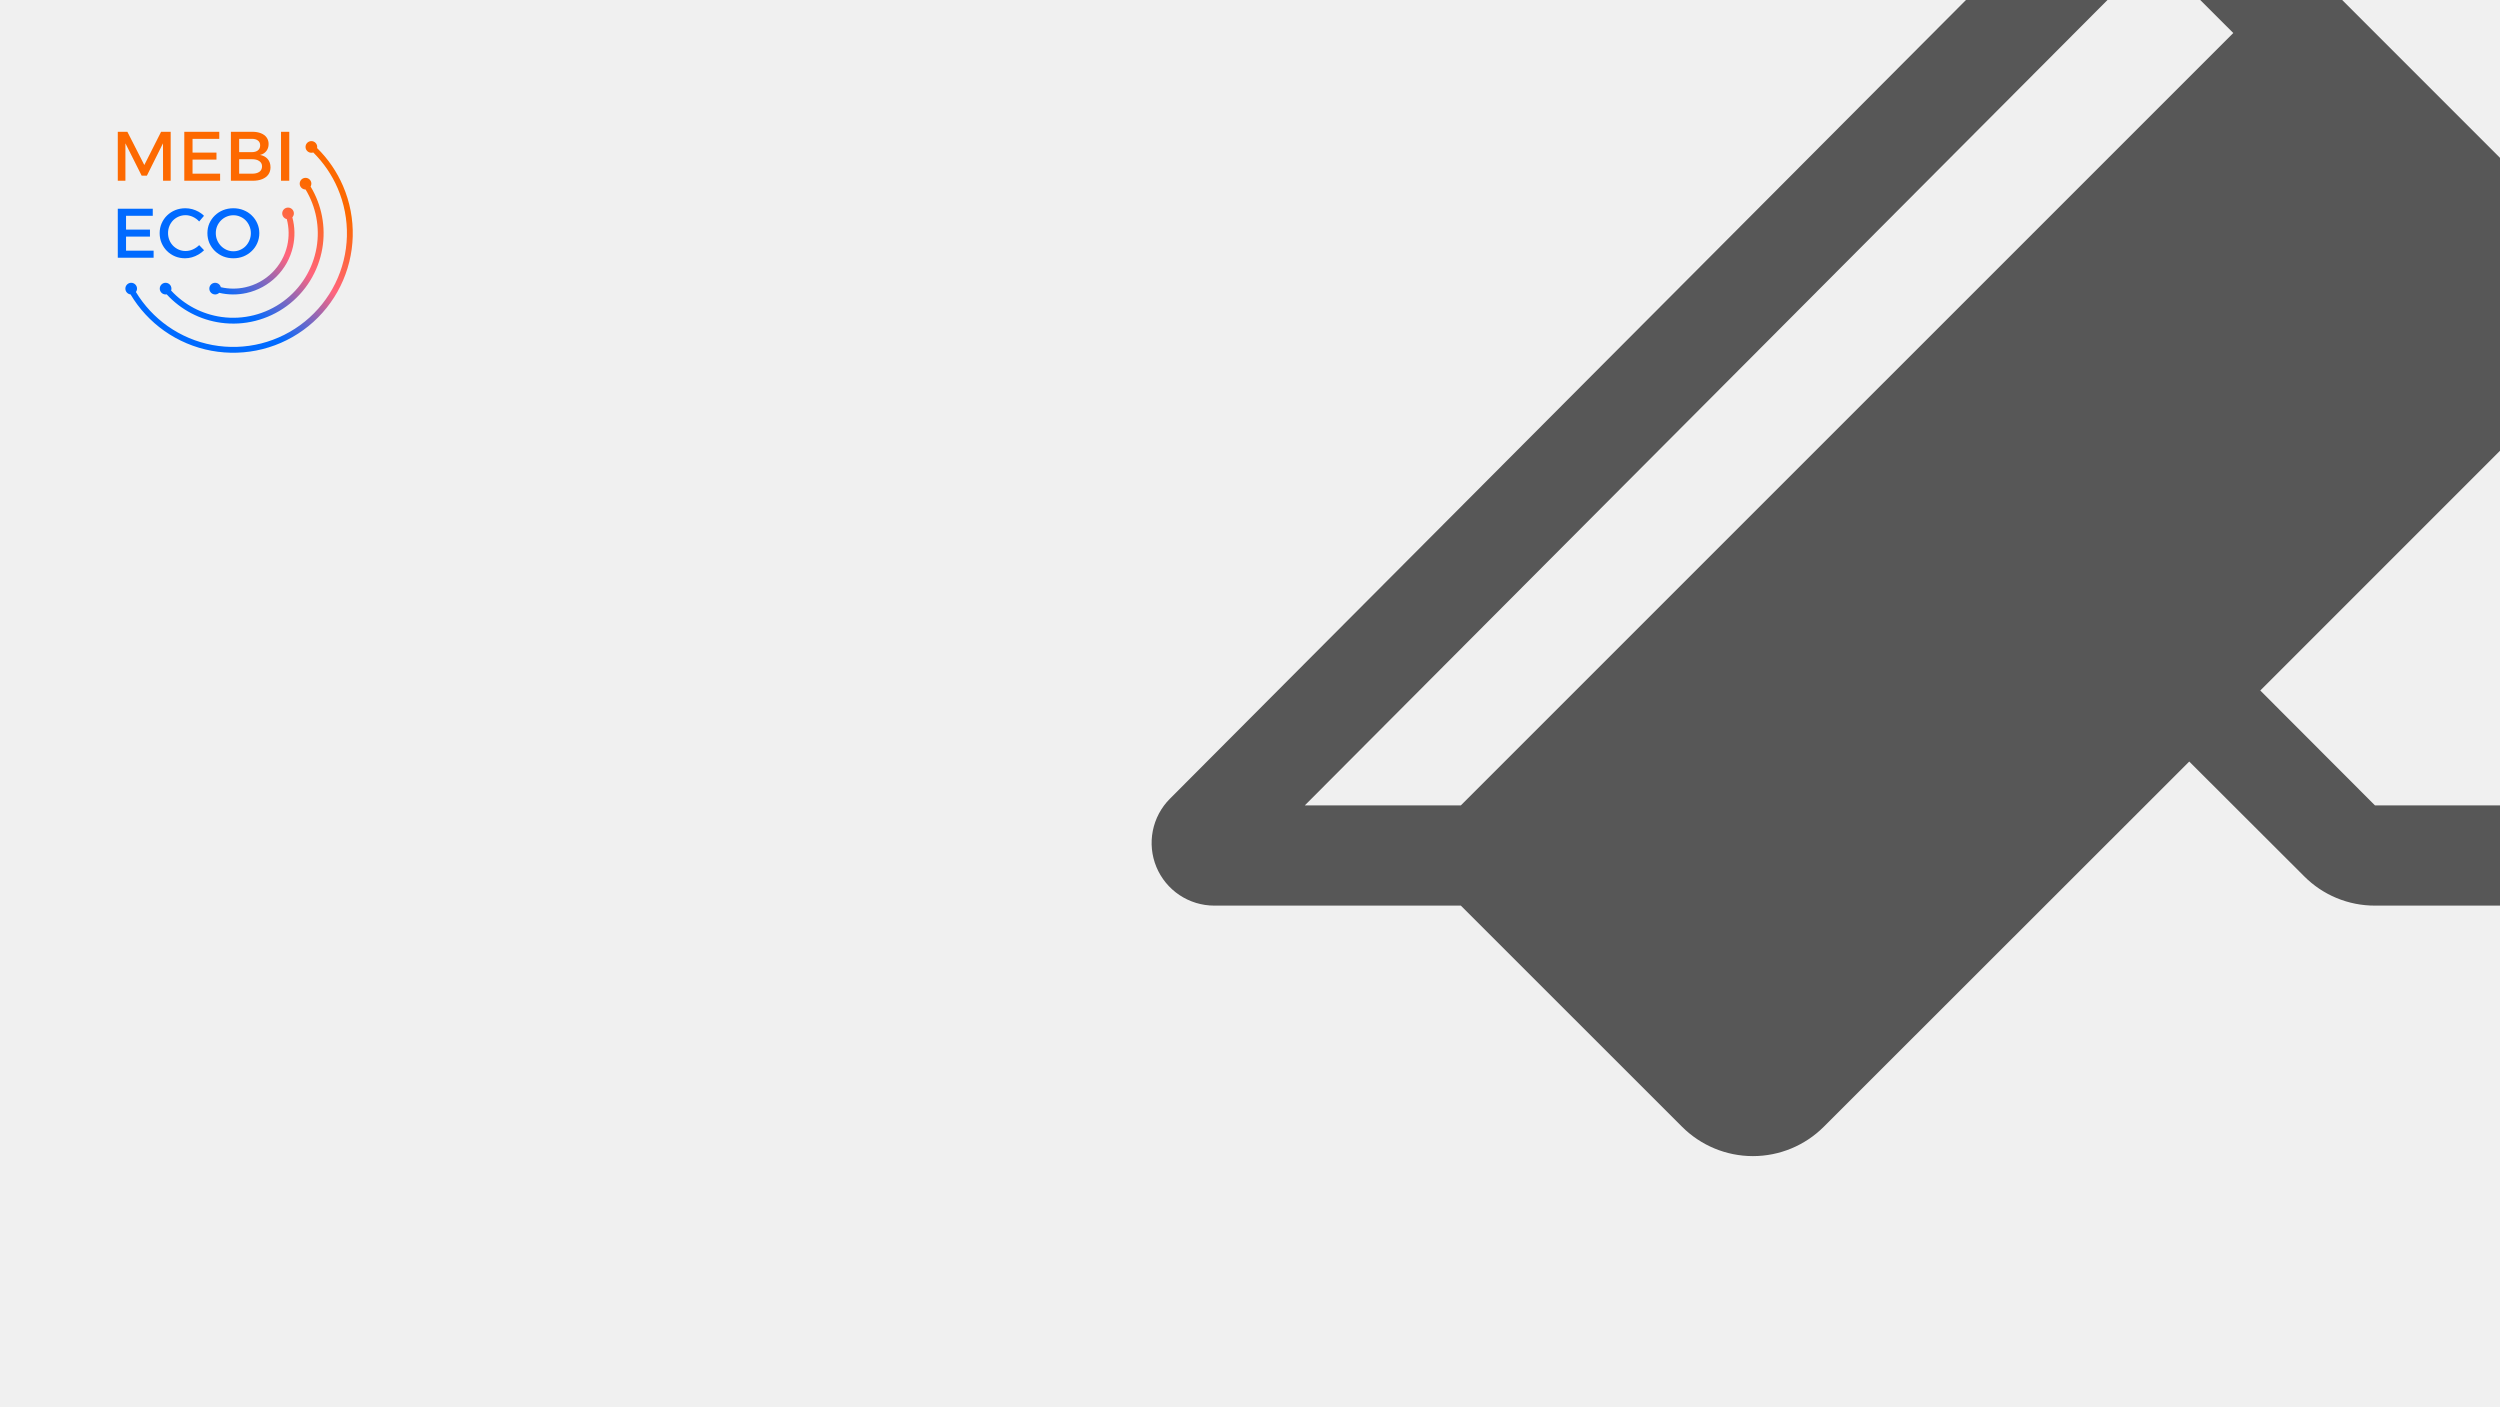
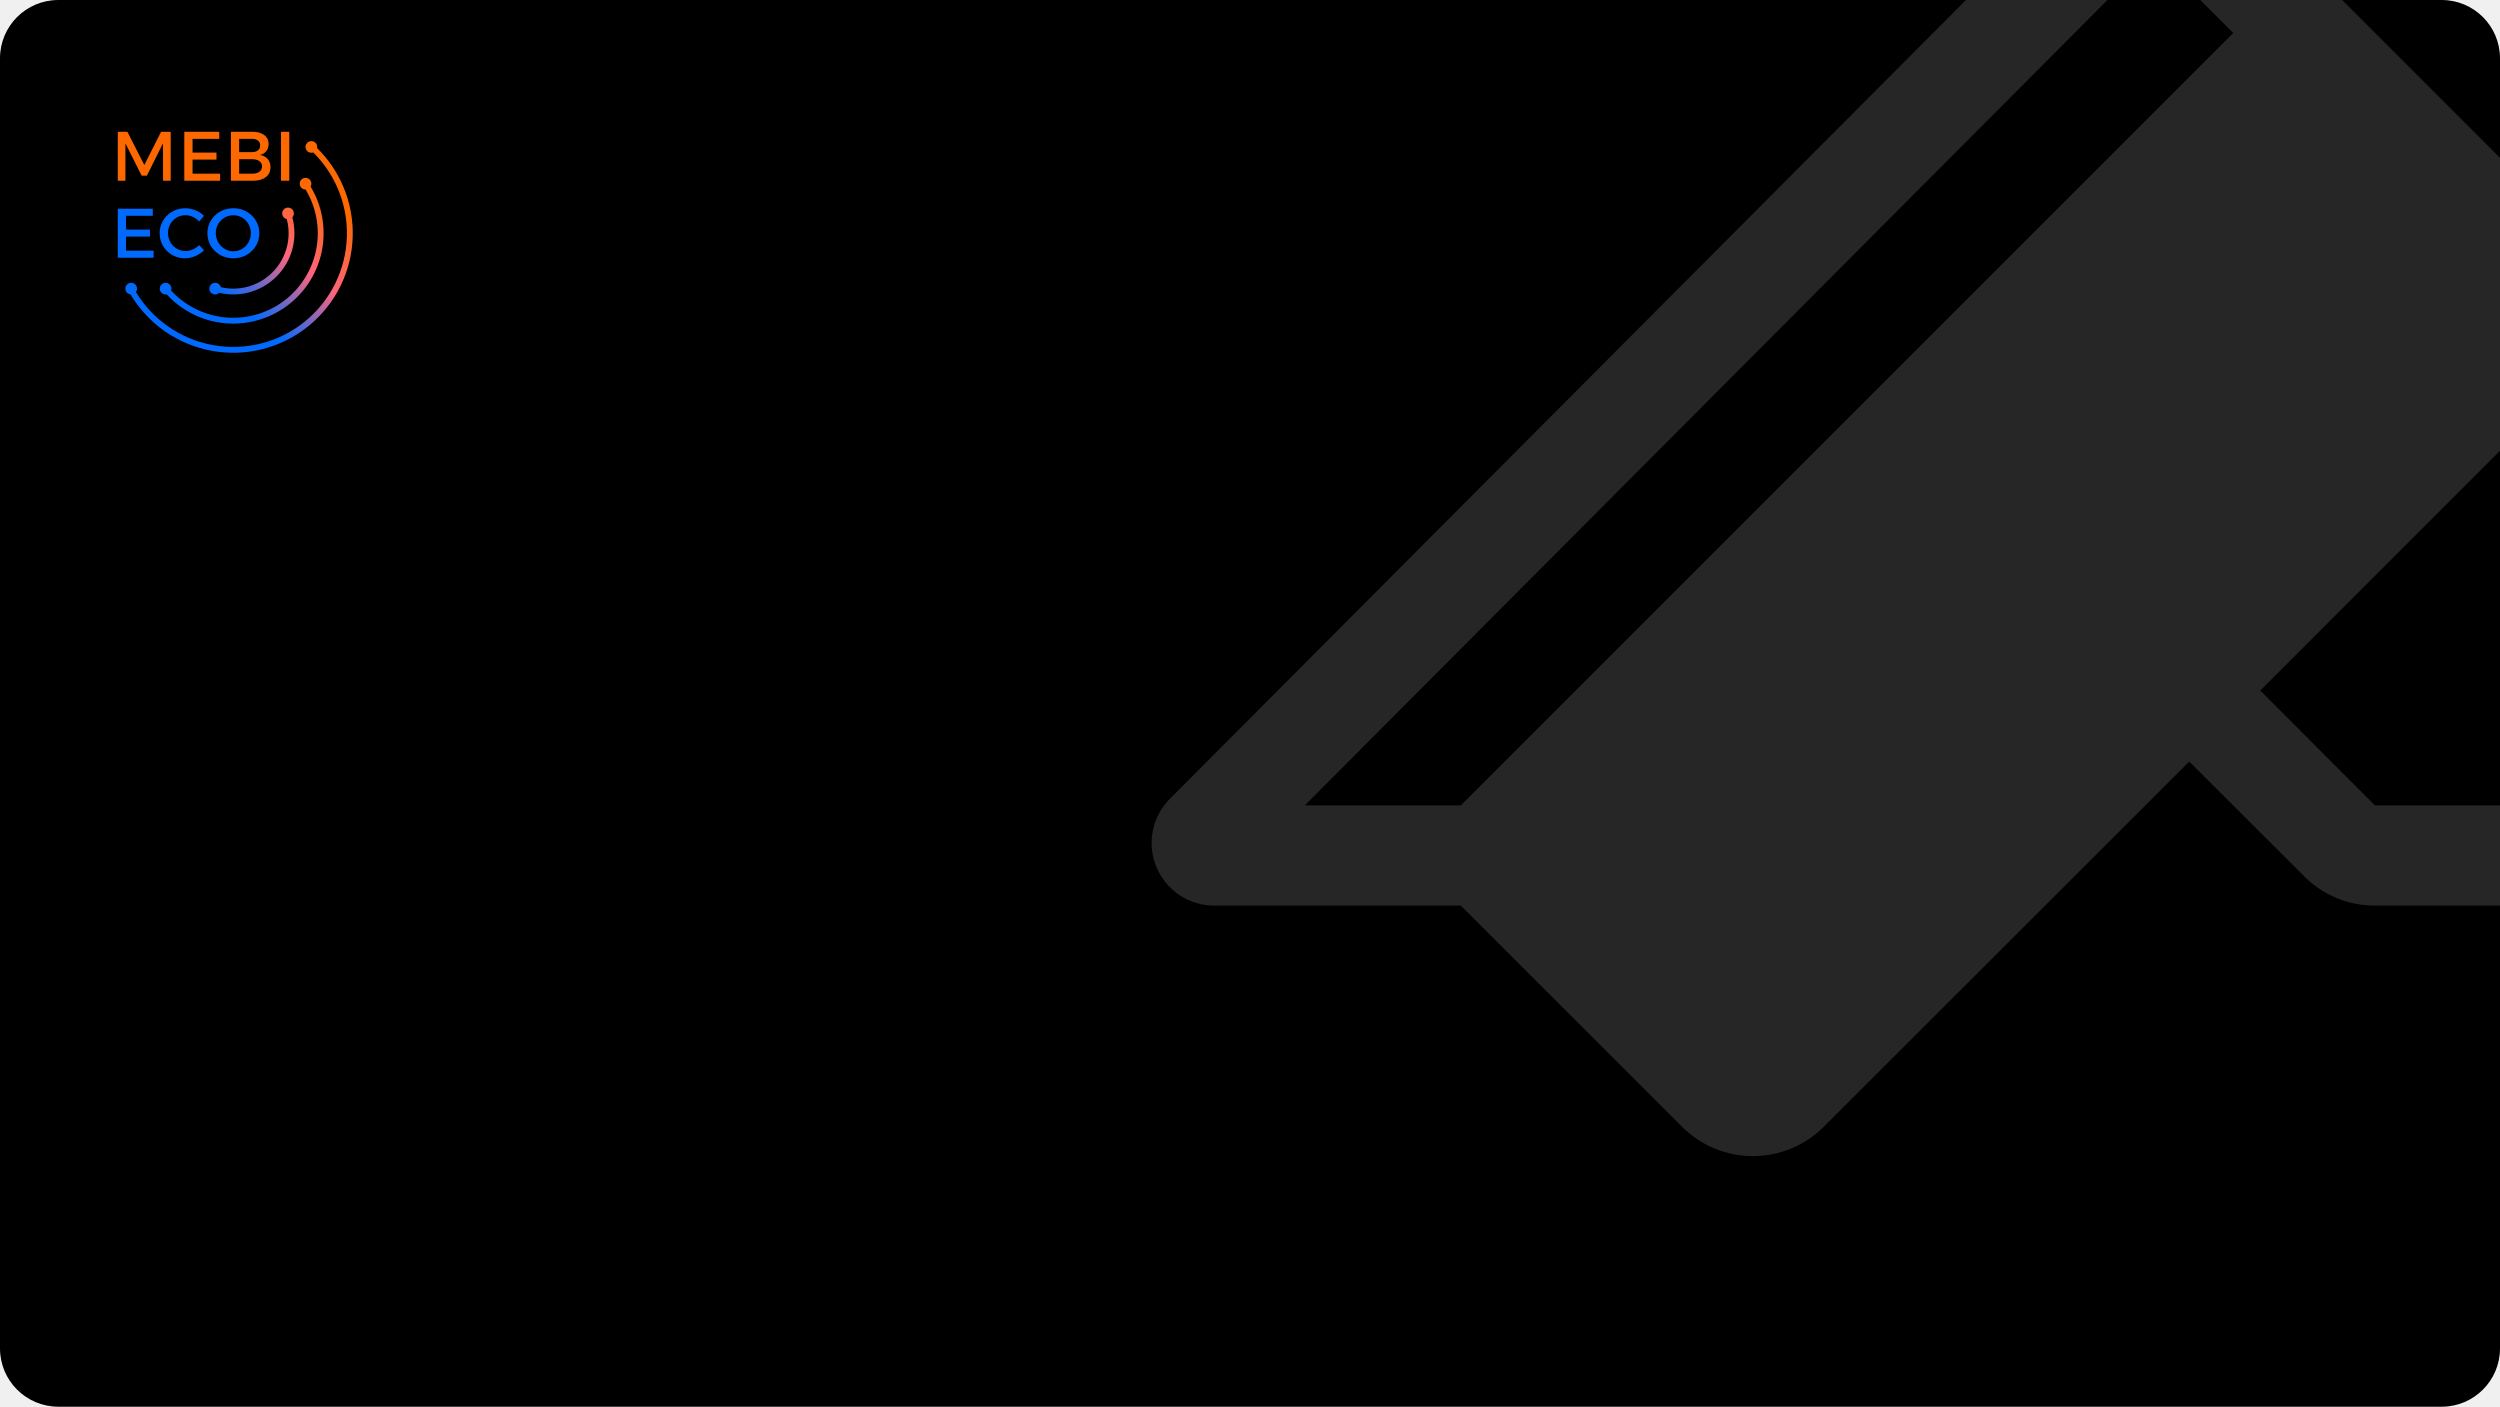
<svg xmlns="http://www.w3.org/2000/svg" width="343" height="193" viewBox="0 0 343 193" fill="none">
  <g clip-path="url(#clip0_3078_35165)">
-     <path d="M32.018 28.572C32.517 28.572 32.981 28.659 33.41 28.831C33.845 29.004 34.222 29.247 34.542 29.561C34.869 29.875 35.122 30.239 35.301 30.655C35.486 31.065 35.579 31.51 35.579 31.99C35.579 32.47 35.486 32.921 35.301 33.343C35.122 33.76 34.869 34.124 34.542 34.438C34.222 34.752 33.845 34.998 33.41 35.177C32.981 35.35 32.517 35.436 32.018 35.436C31.518 35.436 31.051 35.35 30.616 35.177C30.187 34.998 29.81 34.752 29.483 34.438C29.163 34.124 28.91 33.76 28.725 33.343C28.546 32.921 28.456 32.47 28.456 31.99C28.456 31.51 28.546 31.062 28.725 30.646C28.91 30.23 29.163 29.868 29.483 29.561C29.81 29.247 30.187 29.004 30.616 28.831C31.051 28.659 31.518 28.572 32.018 28.572ZM32.027 29.532C31.695 29.532 31.381 29.596 31.087 29.724C30.799 29.846 30.543 30.019 30.319 30.243C30.095 30.467 29.919 30.729 29.791 31.03C29.669 31.324 29.608 31.644 29.608 31.99C29.608 32.336 29.672 32.659 29.8 32.959C29.928 33.26 30.104 33.526 30.328 33.756C30.552 33.98 30.808 34.156 31.096 34.284C31.39 34.412 31.701 34.476 32.027 34.476C32.354 34.476 32.661 34.412 32.949 34.284C33.243 34.156 33.499 33.98 33.717 33.756C33.934 33.526 34.104 33.26 34.226 32.959C34.354 32.659 34.418 32.336 34.418 31.99C34.418 31.644 34.354 31.324 34.226 31.03C34.104 30.729 33.934 30.467 33.717 30.243C33.499 30.019 33.243 29.846 32.949 29.724C32.661 29.596 32.354 29.532 32.027 29.532Z" fill="#006AFF" />
-     <path d="M27.327 30.387C27.084 30.118 26.796 29.907 26.463 29.753C26.131 29.599 25.794 29.523 25.455 29.523C25.122 29.523 24.809 29.587 24.515 29.715C24.227 29.836 23.971 30.009 23.747 30.233C23.529 30.457 23.359 30.72 23.238 31.02C23.116 31.315 23.055 31.635 23.055 31.98C23.055 32.319 23.116 32.639 23.238 32.94C23.359 33.235 23.529 33.494 23.747 33.718C23.971 33.942 24.227 34.118 24.515 34.246C24.809 34.374 25.122 34.438 25.455 34.438C25.794 34.438 26.127 34.367 26.454 34.227C26.78 34.08 27.071 33.881 27.327 33.632L27.999 34.332C27.775 34.556 27.519 34.752 27.231 34.918C26.95 35.084 26.652 35.212 26.338 35.302C26.031 35.392 25.718 35.436 25.398 35.436C24.905 35.436 24.447 35.35 24.025 35.177C23.602 34.998 23.231 34.752 22.911 34.438C22.598 34.124 22.351 33.76 22.172 33.343C21.993 32.921 21.903 32.47 21.903 31.99C21.903 31.51 21.993 31.065 22.172 30.655C22.351 30.239 22.601 29.875 22.921 29.561C23.247 29.247 23.622 29.004 24.044 28.831C24.473 28.659 24.937 28.572 25.436 28.572C25.756 28.572 26.07 28.614 26.377 28.697C26.684 28.78 26.975 28.899 27.25 29.052C27.526 29.206 27.772 29.392 27.99 29.609L27.327 30.387Z" fill="#006AFF" />
-     <path d="M16.16 28.641H20.96V29.61H17.293V31.501H20.576V32.461H17.293V34.391H21.075V35.361H16.16V28.641Z" fill="#006AFF" />
+     <rect width="343" height="193" rx="8" fill="currentColor" />
+     <path d="M32.019 28.573C32.518 28.573 32.982 28.66 33.411 28.832C33.846 29.005 34.223 29.248 34.543 29.562C34.87 29.876 35.123 30.24 35.302 30.656C35.487 31.066 35.58 31.511 35.58 31.991C35.58 32.471 35.487 32.922 35.302 33.344C35.123 33.76 34.87 34.125 34.543 34.439C34.223 34.752 33.846 34.999 33.411 35.178C32.982 35.351 32.518 35.437 32.019 35.437C31.519 35.437 31.052 35.351 30.617 35.178C30.188 34.999 29.811 34.752 29.484 34.439C29.164 34.125 28.911 33.76 28.726 33.344C28.547 32.922 28.457 32.471 28.457 31.991C28.457 31.511 28.547 31.063 28.726 30.647C28.911 30.231 29.164 29.869 29.484 29.562C29.811 29.248 30.188 29.005 30.617 28.832C31.052 28.66 31.519 28.573 32.019 28.573ZM32.028 29.533C31.695 29.533 31.382 29.597 31.087 29.725C30.799 29.847 30.543 30.02 30.319 30.244C30.095 30.468 29.919 30.73 29.791 31.031C29.67 31.325 29.609 31.645 29.609 31.991C29.609 32.336 29.673 32.66 29.801 32.96C29.929 33.261 30.105 33.527 30.329 33.757C30.553 33.981 30.809 34.157 31.097 34.285C31.391 34.413 31.702 34.477 32.028 34.477C32.355 34.477 32.662 34.413 32.95 34.285C33.244 34.157 33.5 33.981 33.718 33.757C33.935 33.527 34.105 33.261 34.227 32.96C34.355 32.66 34.419 32.336 34.419 31.991C34.419 31.645 34.355 31.325 34.227 31.031C34.105 30.73 33.935 30.468 33.718 30.244C33.5 30.02 33.244 29.847 32.95 29.725C32.662 29.597 32.355 29.533 32.028 29.533Z" fill="#006AFF" />
+     <path d="M27.326 30.388C27.083 30.119 26.795 29.908 26.462 29.754C26.13 29.6 25.794 29.524 25.454 29.524C25.122 29.524 24.808 29.588 24.514 29.716C24.226 29.837 23.97 30.01 23.745 30.234C23.528 30.458 23.358 30.72 23.237 31.021C23.115 31.316 23.054 31.636 23.054 31.981C23.054 32.32 23.115 32.64 23.237 32.941C23.358 33.236 23.528 33.495 23.745 33.719C23.97 33.943 24.226 34.119 24.514 34.247C24.808 34.375 25.122 34.439 25.454 34.439C25.794 34.439 26.126 34.368 26.453 34.228C26.779 34.08 27.07 33.882 27.326 33.632L27.998 34.333C27.774 34.557 27.518 34.752 27.23 34.919C26.949 35.085 26.651 35.213 26.337 35.303C26.03 35.392 25.717 35.437 25.397 35.437C24.904 35.437 24.446 35.351 24.024 35.178C23.602 34.999 23.23 34.752 22.91 34.439C22.597 34.125 22.35 33.76 22.171 33.344C21.992 32.922 21.902 32.471 21.902 31.991C21.902 31.511 21.992 31.066 22.171 30.656C22.35 30.24 22.6 29.876 22.92 29.562C23.246 29.248 23.621 29.005 24.043 28.832C24.472 28.66 24.936 28.573 25.435 28.573C25.755 28.573 26.069 28.615 26.376 28.698C26.683 28.781 26.974 28.9 27.25 29.053C27.525 29.207 27.771 29.392 27.989 29.61L27.326 30.388Z" fill="#006AFF" />
+     <path d="M16.16 28.64H20.96V29.609H17.293V31.5H20.576V32.46H17.293V34.39H21.075V35.36H16.16V28.64Z" fill="#006AFF" />
    <path d="M38.555 18.08H39.688V24.8H38.555V18.08Z" fill="#FD6900" />
    <path d="M34.598 18.08C35.065 18.08 35.465 18.147 35.798 18.282C36.137 18.416 36.397 18.608 36.576 18.858C36.761 19.107 36.854 19.408 36.854 19.76C36.854 20.138 36.748 20.461 36.537 20.73C36.326 20.998 36.038 21.174 35.673 21.258C36.121 21.334 36.473 21.523 36.729 21.824C36.985 22.125 37.113 22.503 37.113 22.957C37.113 23.341 37.014 23.671 36.816 23.946C36.617 24.221 36.336 24.432 35.971 24.579C35.606 24.727 35.171 24.8 34.665 24.8H31.68V18.08H34.598ZM34.541 20.874C34.899 20.874 35.181 20.794 35.385 20.634C35.59 20.467 35.693 20.237 35.693 19.942C35.693 19.654 35.59 19.434 35.385 19.28C35.181 19.12 34.899 19.043 34.541 19.05H32.812V20.874H34.541ZM34.541 23.831C34.982 23.837 35.328 23.754 35.577 23.581C35.827 23.402 35.952 23.149 35.952 22.823C35.952 22.515 35.827 22.275 35.577 22.102C35.328 21.923 34.982 21.837 34.541 21.843H32.812V23.831H34.541Z" fill="#FD6900" />
-     <path d="M25.284 18.08H30.084V19.05H26.417V20.941H29.7V21.901H26.417V23.831H30.199V24.8H25.284V18.08Z" fill="#FD6900" />
+     <path d="M25.285 18.08H30.085V19.05H26.418V20.941H29.701V21.901H26.418V23.831H30.2V24.8H25.285V18.08Z" fill="#FD6900" />
    <path d="M16.16 18.08H17.475L19.799 22.64L22.103 18.08H23.418V24.8H22.371L22.362 19.664L20.154 24.099H19.434L17.207 19.664V24.8H16.16V18.08Z" fill="#FD6900" />
-     <path fill-rule="evenodd" clip-rule="evenodd" d="M42.72 19.359C43.162 19.359 43.52 19.717 43.52 20.159C43.52 20.212 43.515 20.264 43.505 20.314C45.017 21.802 46.229 23.571 47.068 25.525C48.004 27.703 48.457 30.059 48.395 32.429C48.332 34.798 47.757 37.127 46.709 39.253C45.66 41.379 44.163 43.252 42.321 44.744C40.479 46.236 38.335 47.311 36.037 47.895C33.739 48.478 31.343 48.556 29.012 48.124C26.681 47.692 24.471 46.76 22.535 45.392C20.661 44.067 19.087 42.364 17.913 40.395C17.512 40.351 17.2 40.011 17.2 39.599C17.2 39.157 17.558 38.799 18 38.799C18.442 38.799 18.8 39.157 18.8 39.599C18.8 39.773 18.743 39.933 18.648 40.065C19.76 41.904 21.239 43.496 22.996 44.738C24.838 46.04 26.94 46.927 29.157 47.338C31.374 47.749 33.654 47.674 35.84 47.119C38.026 46.564 40.065 45.541 41.817 44.122C43.57 42.703 44.994 40.921 45.991 38.898C46.989 36.876 47.536 34.661 47.595 32.407C47.654 30.153 47.223 27.913 46.333 25.841C45.541 23.996 44.4 22.325 42.977 20.916C42.896 20.943 42.81 20.959 42.72 20.959C42.278 20.959 41.92 20.601 41.92 20.159C41.92 19.717 42.278 19.36 42.72 19.359ZM41.92 24.399C42.362 24.399 42.72 24.757 42.72 25.199C42.72 25.343 42.681 25.478 42.614 25.595C44.147 28.135 44.725 31.148 44.223 34.088C43.68 37.263 41.923 40.102 39.323 42.005C36.724 43.907 33.486 44.724 30.296 44.281C27.433 43.884 24.812 42.499 22.87 40.385C22.822 40.394 22.771 40.399 22.72 40.399C22.278 40.399 21.92 40.04 21.92 39.599C21.92 39.157 22.278 38.799 22.72 38.799C23.161 38.799 23.519 39.157 23.52 39.599C23.52 39.691 23.504 39.78 23.476 39.862C25.29 41.829 27.735 43.119 30.405 43.489C33.39 43.903 36.419 43.139 38.851 41.359C41.282 39.58 42.927 36.923 43.435 33.953C43.905 31.199 43.363 28.377 41.925 25.999C41.923 25.999 41.922 25.999 41.92 25.999C41.478 25.999 41.12 25.641 41.12 25.199C41.12 24.757 41.478 24.399 41.92 24.399ZM39.52 28.48C39.961 28.48 40.32 28.837 40.32 29.279C40.32 29.487 40.239 29.674 40.109 29.816C40.464 31.135 40.495 32.523 40.191 33.86C39.838 35.414 39.05 36.836 37.919 37.959C36.788 39.082 35.361 39.861 33.804 40.203C32.57 40.474 31.296 40.462 30.075 40.175C29.931 40.314 29.735 40.399 29.52 40.399C29.078 40.399 28.72 40.04 28.72 39.599C28.72 39.157 29.078 38.799 29.52 38.799C29.894 38.799 30.209 39.057 30.296 39.404C31.389 39.656 32.529 39.664 33.632 39.422C35.04 39.112 36.332 38.408 37.355 37.392C38.379 36.375 39.092 35.089 39.411 33.683C39.683 32.485 39.658 31.242 39.347 30.061C38.988 29.981 38.72 29.662 38.72 29.279C38.72 28.838 39.078 28.48 39.52 28.48Z" fill="url(#paint0_linear_3078_35165)" />
-     <g opacity="0.64">
-       <path d="M371.125 89.875C369.302 89.875 367.553 90.599 366.264 91.888C364.974 93.178 364.25 94.927 364.25 96.75V110.5H325.845L310.11 94.739L353.37 51.469C355.947 48.891 357.395 45.395 357.395 41.75C357.395 38.105 355.947 34.609 353.37 32.03L320.989 -0.359L305.22 -16.095C303.943 -17.372 302.427 -18.385 300.758 -19.076C299.09 -19.767 297.302 -20.123 295.496 -20.123C293.69 -20.123 291.902 -19.767 290.233 -19.076C288.565 -18.385 287.049 -17.372 285.772 -16.095L160.51 109.589C159.31 110.792 158.495 112.323 158.165 113.989C157.836 115.655 158.007 117.382 158.658 118.95C159.309 120.519 160.411 121.859 161.823 122.803C163.235 123.746 164.896 124.25 166.594 124.25H200.427L230.781 154.594C233.359 157.171 236.855 158.619 240.5 158.619C244.145 158.619 247.641 157.171 250.22 154.594L300.364 104.484L316.125 120.219C317.397 121.502 318.912 122.518 320.58 123.21C322.249 123.902 324.038 124.256 325.845 124.25H364.25V138C364.25 139.823 364.974 141.572 366.264 142.861C367.553 144.151 369.302 144.875 371.125 144.875C372.948 144.875 374.697 144.151 375.986 142.861C377.276 141.572 378 139.823 378 138V96.75C378 94.927 377.276 93.178 375.986 91.888C374.697 90.599 372.948 89.875 371.125 89.875ZM295.5 -6.375L306.406 4.53L200.427 110.5H179.02L295.5 -6.375Z" fill="currentColor" />
+     <path fill-rule="evenodd" clip-rule="evenodd" d="M42.719 19.36C43.161 19.36 43.519 19.718 43.519 20.16C43.519 20.213 43.514 20.265 43.504 20.314C45.016 21.803 46.228 23.572 47.067 25.526C48.003 27.704 48.456 30.06 48.394 32.43C48.331 34.799 47.757 37.128 46.708 39.254C45.66 41.38 44.163 43.253 42.32 44.745C40.478 46.237 38.334 47.312 36.036 47.895C33.739 48.479 31.342 48.557 29.011 48.125C26.68 47.693 24.47 46.761 22.534 45.393C20.66 44.068 19.086 42.365 17.912 40.395C17.511 40.352 17.199 40.012 17.199 39.6C17.199 39.158 17.557 38.8 17.999 38.8C18.441 38.8 18.799 39.158 18.799 39.6C18.799 39.774 18.742 39.934 18.648 40.065C19.759 41.905 21.238 43.497 22.995 44.739C24.837 46.041 26.939 46.928 29.156 47.339C31.373 47.75 33.653 47.675 35.839 47.12C38.025 46.565 40.064 45.542 41.816 44.123C43.569 42.704 44.993 40.922 45.99 38.899C46.987 36.877 47.535 34.662 47.594 32.408C47.653 30.154 47.222 27.914 46.332 25.842C45.54 23.997 44.399 22.326 42.976 20.917C42.895 20.944 42.809 20.96 42.719 20.96C42.277 20.96 41.919 20.602 41.919 20.16C41.919 19.718 42.277 19.36 42.719 19.36ZM41.919 24.4C42.361 24.4 42.719 24.758 42.719 25.2C42.719 25.344 42.68 25.479 42.613 25.596C44.146 28.136 44.724 31.149 44.222 34.089C43.679 37.264 41.922 40.103 39.322 42.006C36.723 43.908 33.486 44.725 30.295 44.282C27.432 43.885 24.811 42.5 22.869 40.386C22.82 40.395 22.77 40.4 22.719 40.4C22.277 40.4 21.919 40.041 21.919 39.6C21.919 39.158 22.277 38.8 22.719 38.8C23.16 38.8 23.518 39.158 23.519 39.6C23.519 39.692 23.503 39.781 23.475 39.863C25.289 41.83 27.734 43.12 30.404 43.49C33.389 43.904 36.418 43.14 38.85 41.36C41.281 39.581 42.926 36.924 43.434 33.954C43.904 31.2 43.362 28.378 41.924 26C41.922 26 41.92 26 41.919 26C41.477 26 41.119 25.642 41.119 25.2C41.119 24.758 41.477 24.4 41.919 24.4ZM39.519 28.48C39.96 28.48 40.319 28.838 40.319 29.28C40.319 29.488 40.238 29.675 40.108 29.817C40.463 31.136 40.494 32.524 40.19 33.861C39.837 35.416 39.049 36.837 37.918 37.96C36.787 39.083 35.359 39.862 33.803 40.204C32.569 40.475 31.295 40.463 30.074 40.176C29.93 40.315 29.734 40.4 29.519 40.4C29.077 40.4 28.719 40.041 28.719 39.6C28.719 39.158 29.077 38.8 29.519 38.8C29.893 38.8 30.208 39.058 30.295 39.405C31.388 39.657 32.528 39.665 33.631 39.423C35.039 39.113 36.331 38.409 37.355 37.393C38.378 36.376 39.091 35.09 39.41 33.684C39.682 32.486 39.657 31.243 39.346 30.061C38.987 29.982 38.719 29.663 38.719 29.28C38.719 28.839 39.077 28.481 39.519 28.48Z" fill="url(#paint0_linear_3078_35165)" />
+     <g opacity="0.15">
+       <path d="M371.123 89.875C369.3 89.875 367.551 90.599 366.262 91.888C364.973 93.178 364.248 94.927 364.248 96.75V110.5H325.843L310.108 94.739L353.368 51.469C355.945 48.891 357.393 45.395 357.393 41.75C357.393 38.105 355.945 34.609 353.368 32.03L320.987 -0.359L305.218 -16.095C303.941 -17.372 302.425 -18.385 300.757 -19.076C299.088 -19.767 297.3 -20.123 295.494 -20.123C293.688 -20.123 291.9 -19.767 290.231 -19.076C288.563 -18.385 287.047 -17.372 285.77 -16.095L160.508 109.589C159.308 110.792 158.493 112.323 158.163 113.989C157.834 115.655 158.005 117.382 158.656 118.95C159.307 120.519 160.409 121.859 161.821 122.803C163.233 123.746 164.894 124.25 166.592 124.25H200.426L230.779 154.594C233.357 157.171 236.853 158.619 240.498 158.619C244.143 158.619 247.639 157.171 250.218 154.594L300.362 104.484L316.123 120.219C317.395 121.502 318.91 122.518 320.578 123.21C322.247 123.902 324.036 124.256 325.843 124.25H364.248V138C364.248 139.823 364.973 141.572 366.262 142.861C367.551 144.151 369.3 144.875 371.123 144.875C372.947 144.875 374.695 144.151 375.985 142.861C377.274 141.572 377.998 139.823 377.998 138V96.75C377.998 94.927 377.274 93.178 375.985 91.888C374.695 90.599 372.947 89.875 371.123 89.875ZM295.498 -6.375L306.404 4.53L200.426 110.5H179.018L295.498 -6.375Z" fill="white" />
    </g>
  </g>
  <defs>
-     <linearGradient id="paint0_linear_3078_35165" x1="42.184" y1="25.215" x2="30.418" y2="40.291" gradientUnits="userSpaceOnUse">
+     <linearGradient id="paint0_linear_3078_35165" x1="42.183" y1="25.216" x2="30.417" y2="40.291" gradientUnits="userSpaceOnUse">
      <stop stop-color="#FD6900" />
      <stop offset="0.5" stop-color="#FF647E" />
      <stop offset="1" stop-color="#006AFF" />
    </linearGradient>
    <clipPath id="clip0_3078_35165">
      <rect width="343" height="193" rx="8" fill="white" />
    </clipPath>
  </defs>
</svg>
